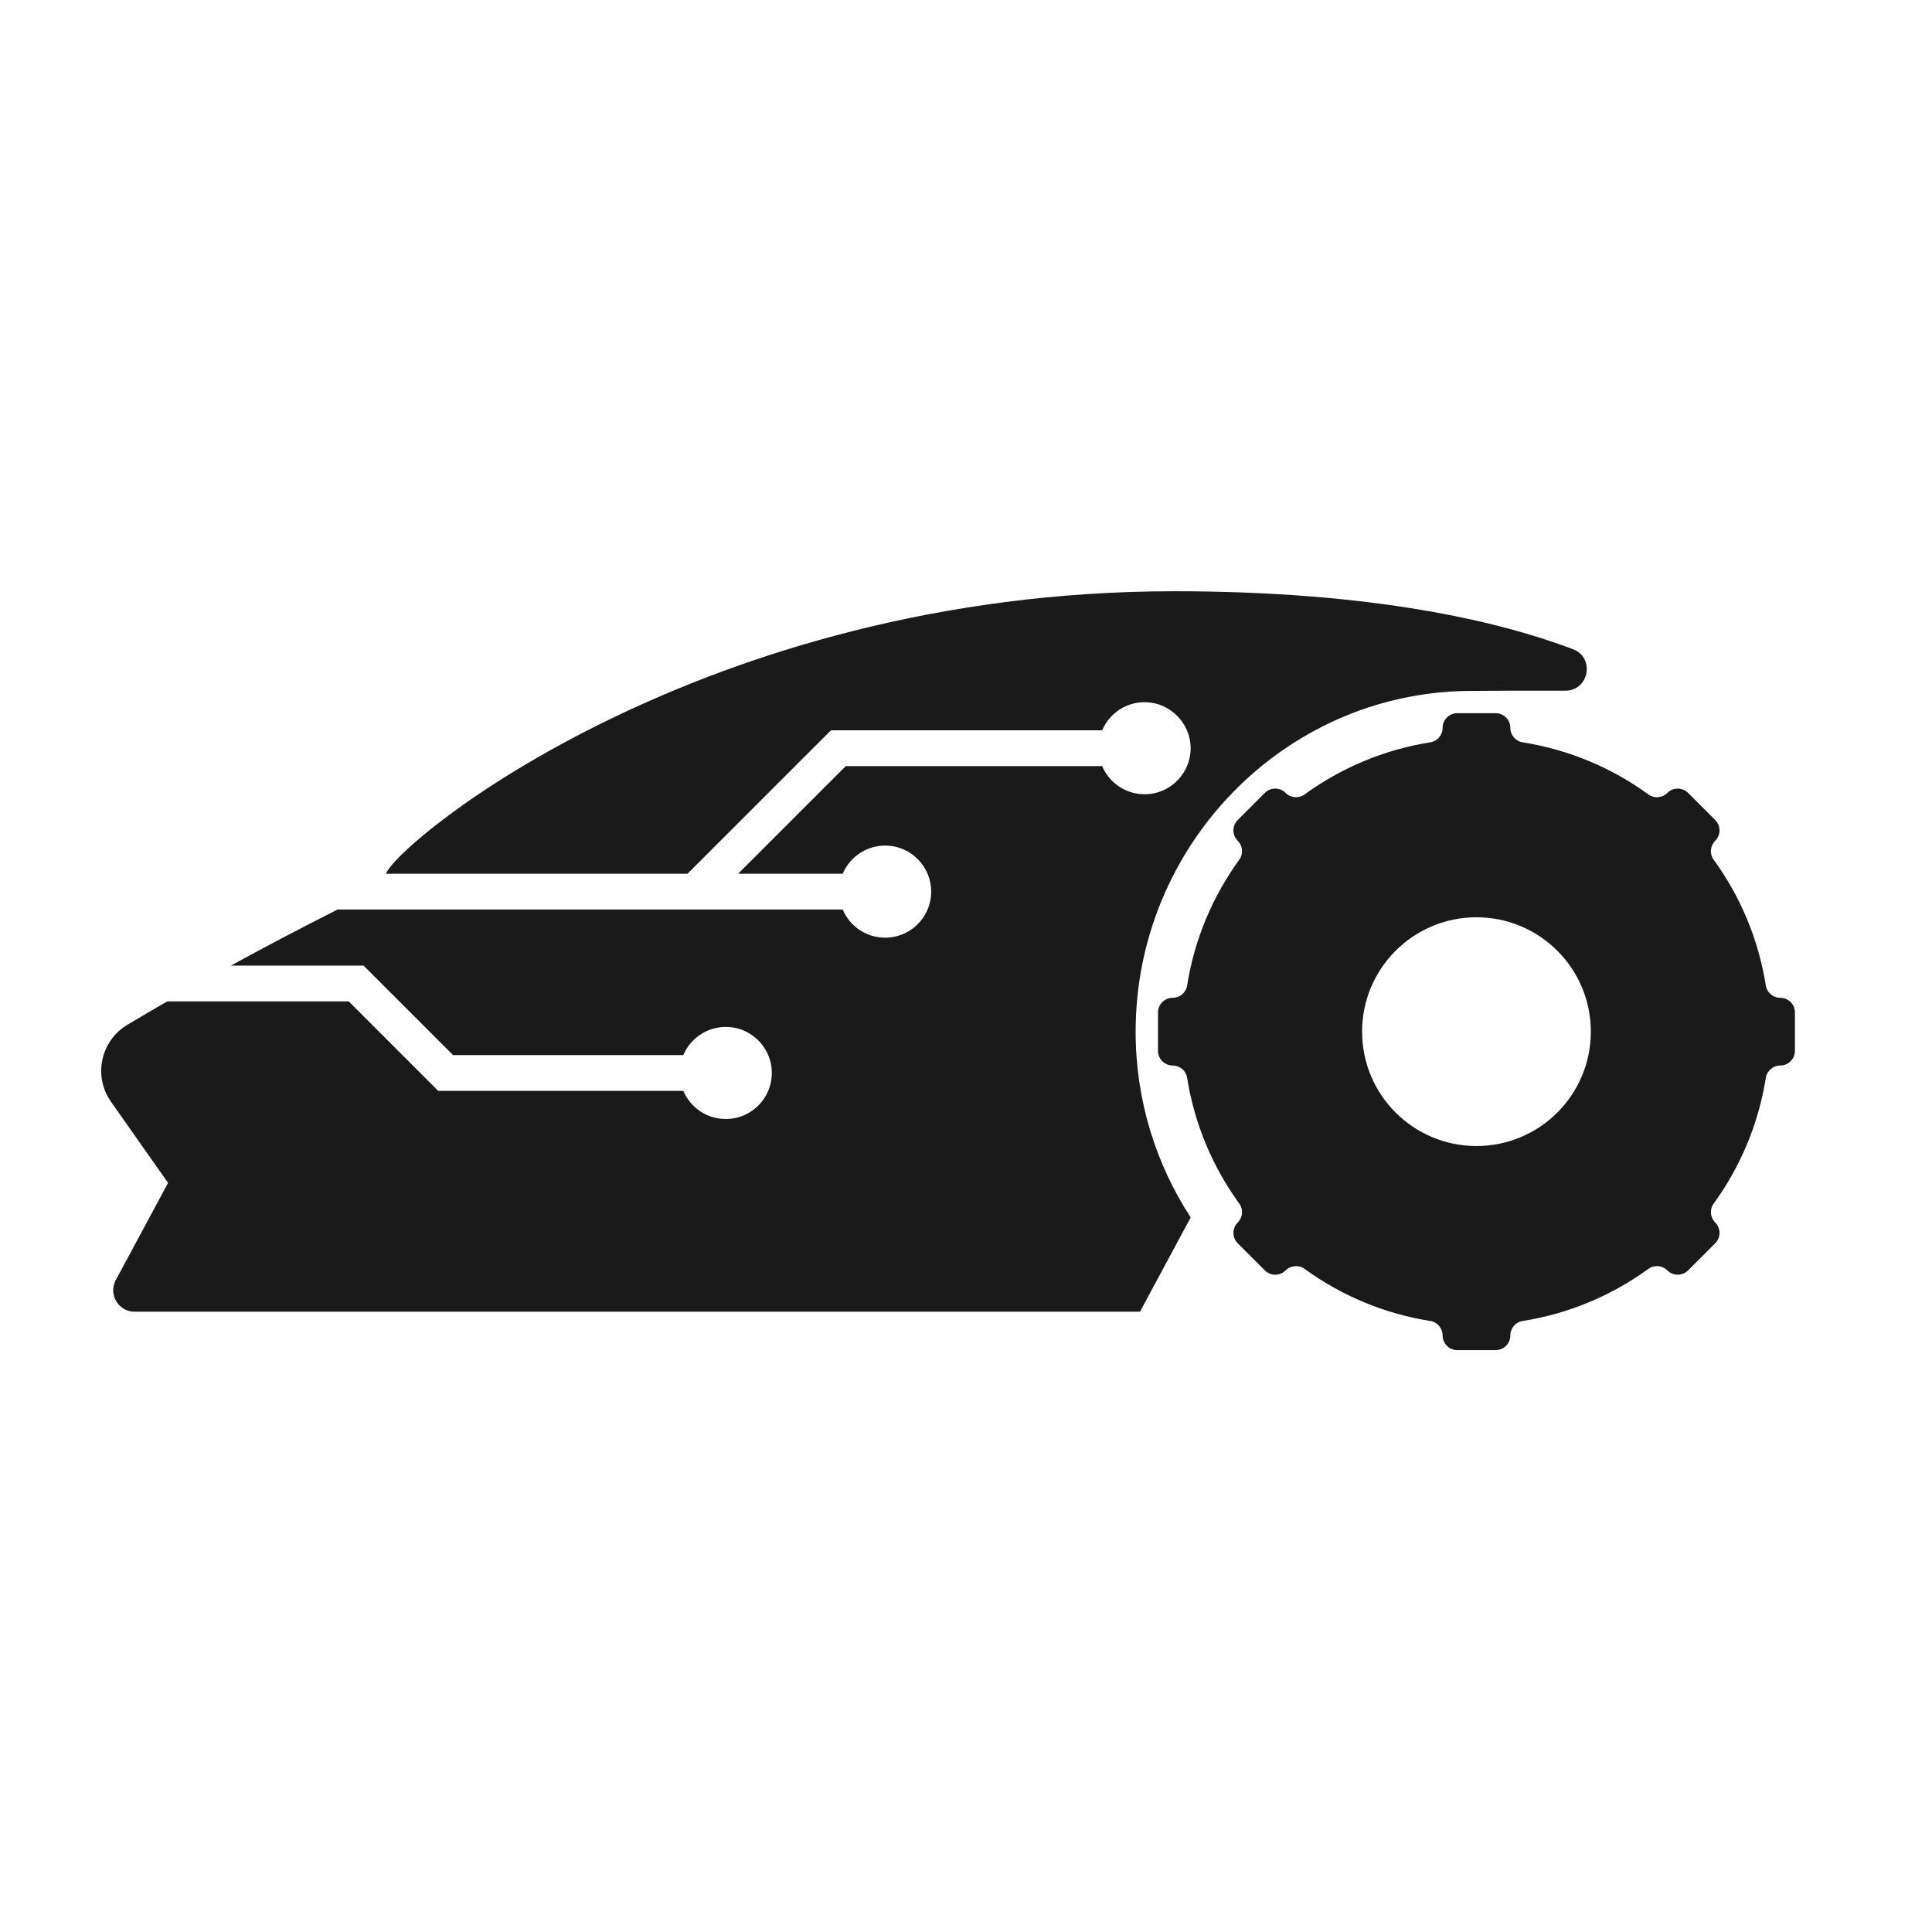
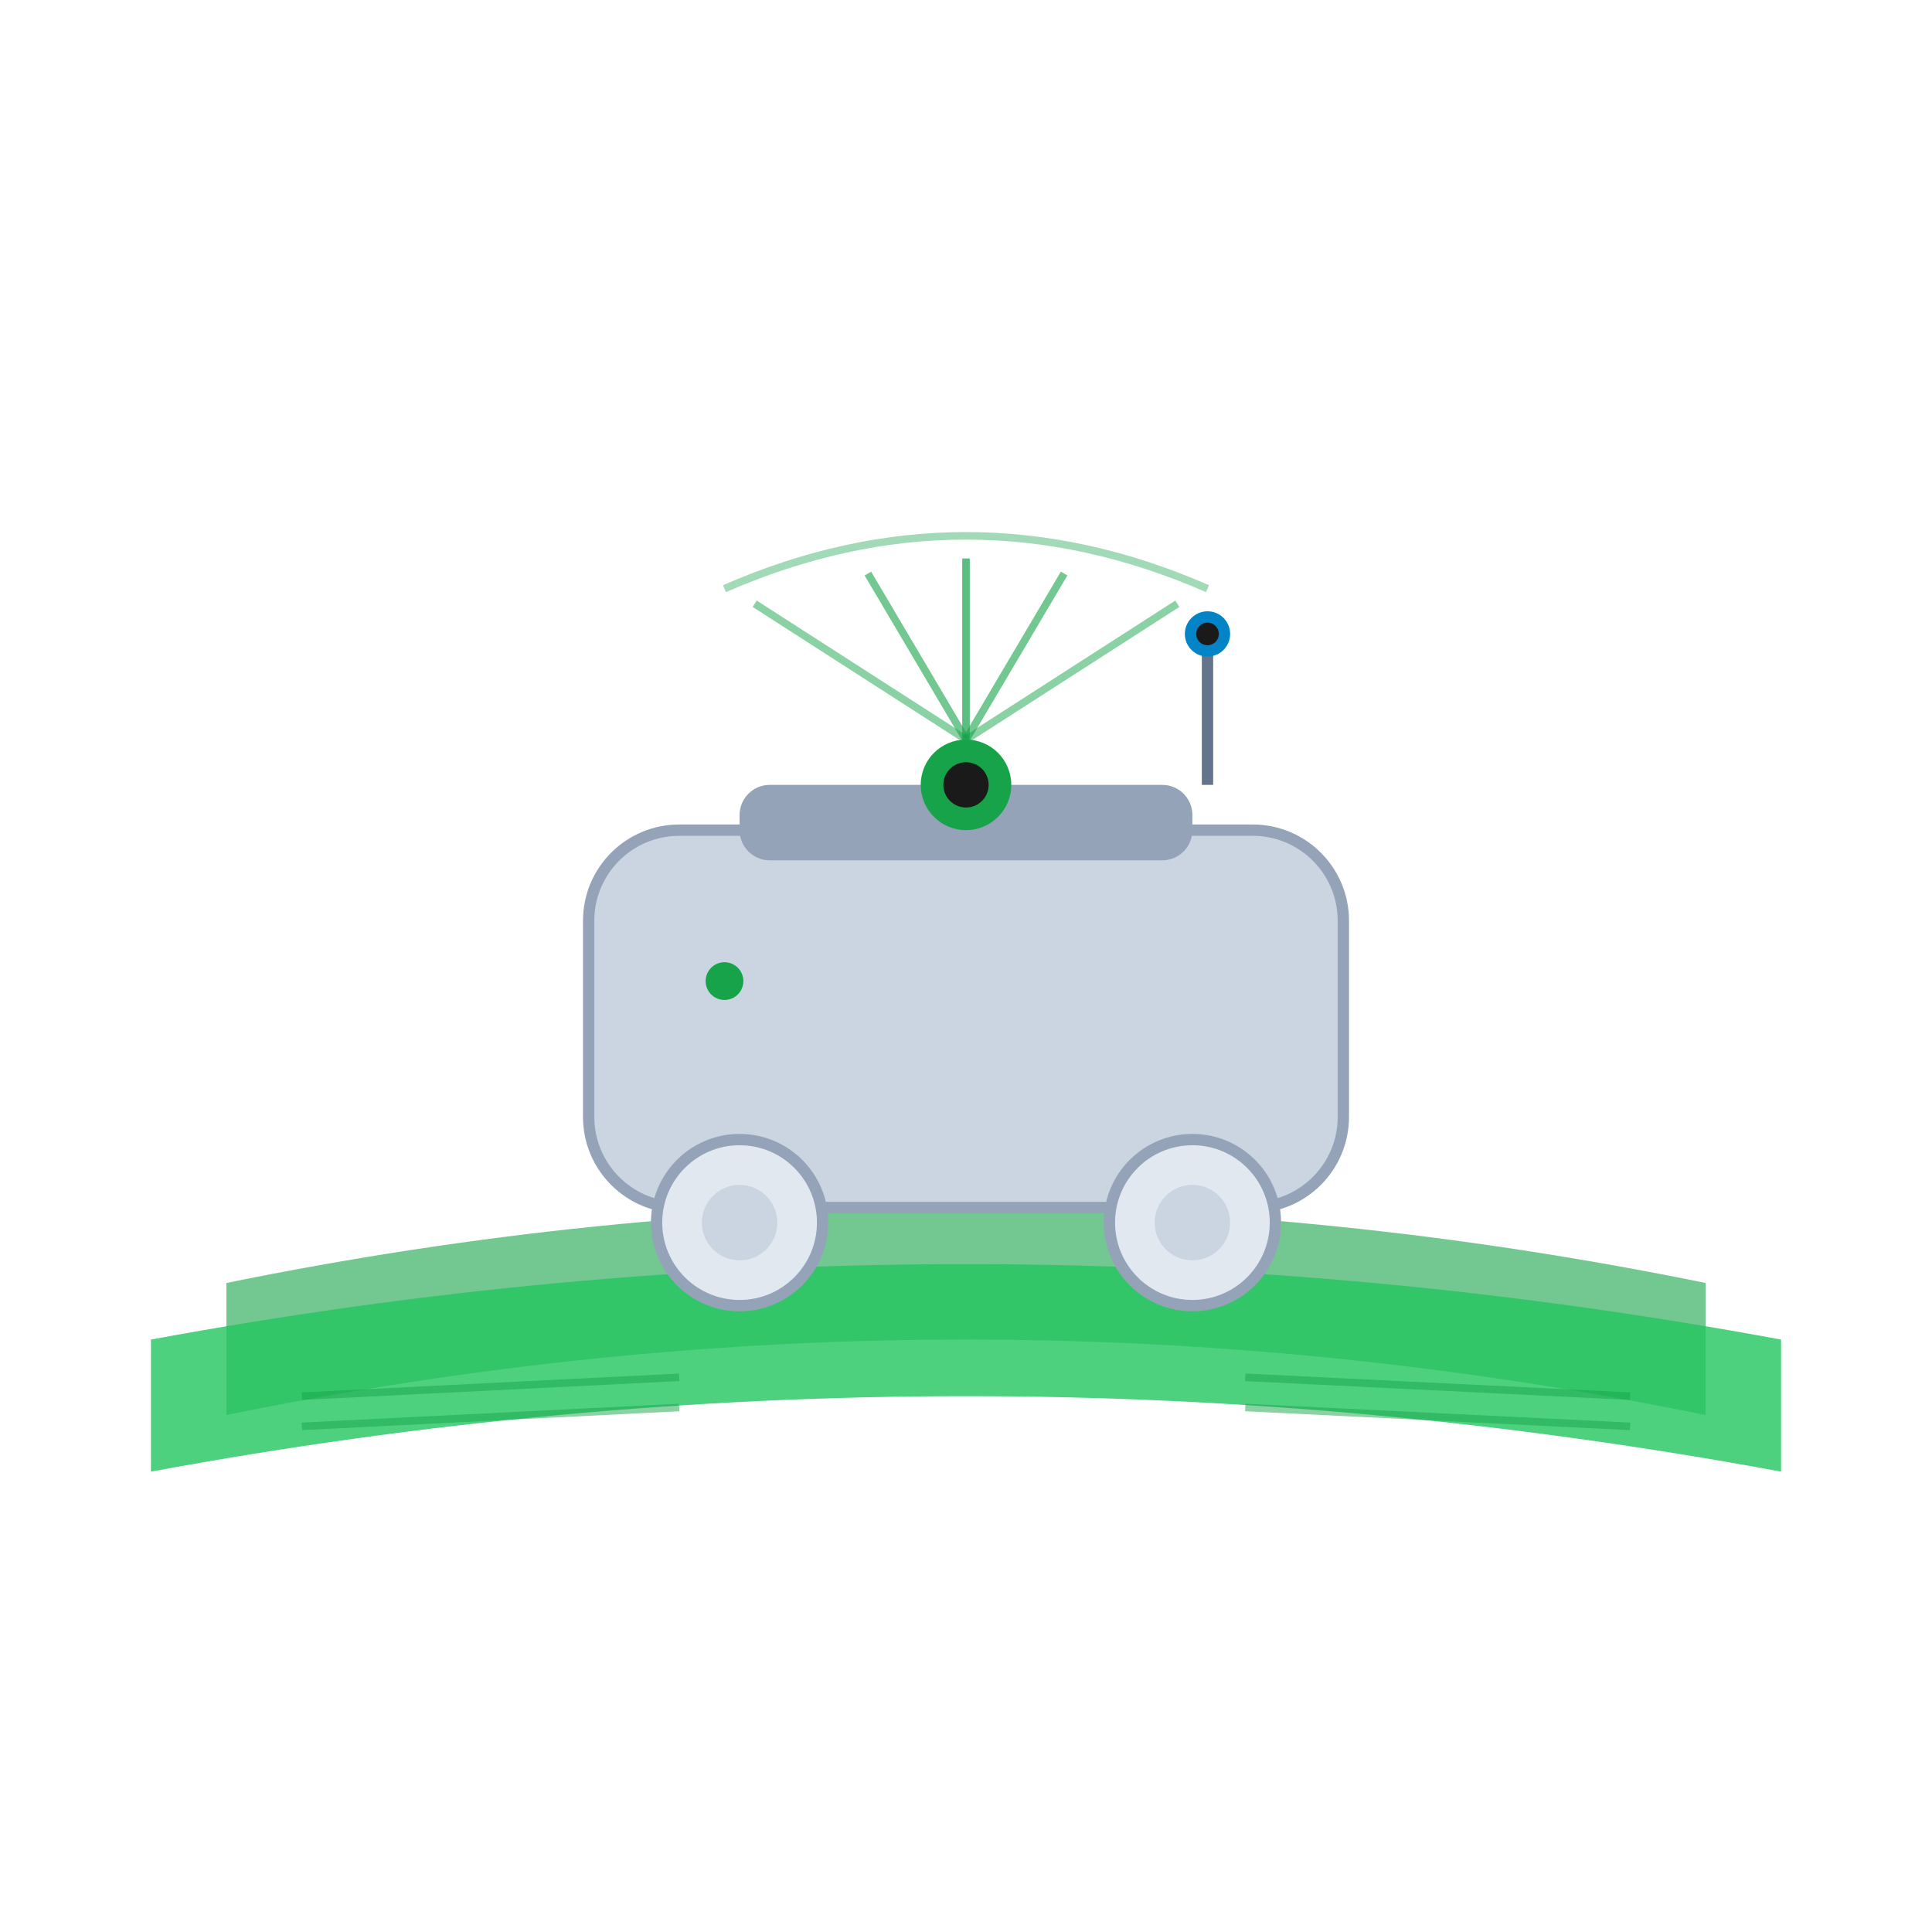
- <svg xmlns="http://www.w3.org/2000/svg" width="100%" height="100%" viewBox="0 0 1000 1000" version="1.1" xml:space="preserve" style="fill-rule:evenodd;clip-rule:evenodd;stroke-linejoin:round;stroke-miterlimit:2;">
-   <g>
-     <g id="Layer-1">
-       <g>
-         <path d="M814.127,336.006C776.756,321.876 711.68,306.03 607.766,306.03C364.054,306.03 206.653,434.842 199.773,452.243L355.851,452.243L430.089,378.005L570.488,378.005C574.217,369.182 583.1,363.066 593.368,363.457C605.635,363.922 615.788,374.074 616.254,386.341C616.771,399.927 605.909,411.102 592.441,411.102C582.564,411.102 574.093,405.095 570.476,396.535L437.764,396.535L382.057,452.243L436.177,452.243C440.218,442.676 450.328,436.296 461.683,437.932C472.25,439.454 480.645,448.176 481.821,458.787C483.414,473.166 472.198,485.339 458.139,485.339C448.264,485.339 439.793,479.332 436.177,470.772L174.736,470.772C154.424,481.001 135.893,490.815 119.522,499.782L188.177,499.782L234.494,546.098L353.689,546.098C357.732,536.529 367.84,530.152 379.195,531.788C389.762,533.31 398.157,542.03 399.333,552.641C400.926,567.02 389.712,579.195 375.653,579.195C365.776,579.195 357.305,573.186 353.689,564.628L226.817,564.628L180.502,518.311L86.559,518.311C78.765,522.81 71.848,526.888 65.904,530.447C52.04,538.747 48.161,557.071 57.461,570.286L86.991,612.252L59.929,662.58C55.949,669.979 61.309,678.946 69.709,678.946L590.052,678.946C601.928,656.865 604.424,652.223 616.3,630.144C598.277,602.485 587.803,569.457 587.803,533.983C587.803,438.089 664.289,358.845 759.618,357.625C770.422,357.486 790.858,357.471 810.17,357.497C822.524,357.513 825.682,340.375 814.127,336.006" style="fill:#1A1A1A;fill-rule:nonzero;" />
-       </g>
-       <g>
-         <path d="M764.22,593.183C731.524,593.183 705.019,566.677 705.019,533.981C705.019,501.285 731.524,474.78 764.22,474.78C796.916,474.78 823.422,501.285 823.422,533.981C823.422,566.677 796.916,593.183 764.22,593.183M921.461,516.459C917.76,516.459 914.568,513.788 913.991,510.131C910.184,486.051 900.715,463.866 886.985,444.966C884.806,441.963 885.162,437.821 887.786,435.198L887.799,435.185C890.763,432.22 890.763,427.412 887.799,424.446L873.755,410.404C870.79,407.439 865.982,407.439 863.016,410.404L863.005,410.417C860.383,413.04 856.24,413.397 853.238,411.217C834.335,397.486 812.151,388.017 788.07,384.212C784.413,383.633 781.743,380.444 781.743,376.739C781.743,372.546 778.344,369.146 774.151,369.146L754.29,369.146C750.097,369.146 746.696,372.546 746.696,376.739C746.696,380.444 744.029,383.633 740.37,384.212C716.29,388.017 694.105,397.486 675.205,411.217C672.204,413.397 668.061,413.04 665.436,410.417L665.424,410.404C662.459,407.439 657.651,407.439 654.687,410.404L640.643,424.446C637.678,427.412 637.678,432.22 640.643,435.185L640.656,435.198C643.279,437.821 643.636,441.965 641.456,444.966C627.725,463.866 618.256,486.051 614.449,510.131C613.872,513.788 610.683,516.459 606.979,516.459C602.785,516.459 599.385,519.858 599.385,524.053L599.385,543.912C599.385,548.105 602.785,551.506 606.979,551.506C610.683,551.506 613.872,554.174 614.449,557.833C618.256,581.912 627.725,604.096 641.456,622.999C643.636,625.999 643.279,630.142 640.656,632.766L640.643,632.779C637.678,635.743 637.678,640.551 640.643,643.516L654.687,657.56C657.651,660.525 662.459,660.525 665.424,657.56L665.436,657.547C668.061,654.923 672.204,654.567 675.205,656.746C694.105,670.476 716.29,679.947 740.37,683.752C744.029,684.329 746.696,687.521 746.696,691.224C746.696,695.419 750.097,698.818 754.29,698.818L774.151,698.818C778.344,698.818 781.743,695.419 781.743,691.224C781.743,687.521 784.413,684.329 788.07,683.752C812.151,679.947 834.335,670.476 853.238,656.746C856.24,654.567 860.383,654.923 863.005,657.547L863.016,657.56C865.982,660.525 870.79,660.525 873.755,657.56L887.799,643.516C890.763,640.551 890.763,635.744 887.799,632.779L887.786,632.766C885.162,630.142 884.806,625.999 886.985,622.999C900.715,604.096 910.184,581.912 913.991,557.833C914.568,554.174 917.76,551.506 921.461,551.506C925.656,551.506 929.055,548.105 929.055,543.912L929.055,524.053C929.055,519.858 925.656,516.459 921.461,516.459" style="fill:#1A1A1A;fill-rule:nonzero;" />
-       </g>
-     </g>
-   </g>
+ <svg xmlns="http://www.w3.org/2000/svg" viewBox="0 0 512 512" fill="none">
+   <path d="M60 340 Q256 300 452 340 L452 375 Q256 335 60 375 Z" fill="#16a34a" opacity="0.6" />
+   <path d="M40 355 Q256 315 472 355 L472 390 Q256 350 40 390 Z" fill="#22c55e" opacity="0.8" />
+   <rect x="156" y="220" rx="24" ry="24" width="200" height="100" fill="#cbd5e1" />
+   <rect x="156" y="220" rx="24" ry="24" width="200" height="100" stroke="#94a3b8" stroke-width="3" />
+   <rect x="196" y="208" rx="8" ry="8" width="120" height="20" fill="#94a3b8" />
+   <circle cx="196" cy="324" r="22" fill="#e2e8f0" stroke="#94a3b8" stroke-width="3" />
+   <circle cx="196" cy="324" r="10" fill="#cbd5e1" />
+   <circle cx="316" cy="324" r="22" fill="#e2e8f0" stroke="#94a3b8" stroke-width="3" />
+   <circle cx="316" cy="324" r="10" fill="#cbd5e1" />
+   <circle cx="256" cy="208" r="12" fill="#16a34a" />
+   <circle cx="256" cy="208" r="6" fill="#1a1a1a" />
+   <line x1="256" y1="196" x2="200" y2="160" stroke="#16a34a" stroke-width="2" opacity="0.5" />
+   <line x1="256" y1="196" x2="230" y2="152" stroke="#16a34a" stroke-width="2" opacity="0.6" />
+   <line x1="256" y1="196" x2="256" y2="148" stroke="#16a34a" stroke-width="2" opacity="0.7" />
+   <line x1="256" y1="196" x2="282" y2="152" stroke="#16a34a" stroke-width="2" opacity="0.6" />
+   <line x1="256" y1="196" x2="312" y2="160" stroke="#16a34a" stroke-width="2" opacity="0.5" />
+   <path d="M192 156 Q256 128 320 156" stroke="#16a34a" stroke-width="2" fill="none" opacity="0.4" />
+   <line x1="320" y1="208" x2="320" y2="172" stroke="#64748b" stroke-width="3" />
+   <circle cx="320" cy="168" r="6" fill="#0284c7" />
+   <circle cx="320" cy="168" r="3" fill="#1a1a1a" />
+   <circle cx="192" cy="260" r="5" fill="#16a34a" />
+   <line x1="80" y1="370" x2="180" y2="365" stroke="#16a34a" stroke-width="2" opacity="0.5" />
+   <line x1="80" y1="378" x2="180" y2="373" stroke="#16a34a" stroke-width="2" opacity="0.5" />
+   <line x1="330" y1="365" x2="432" y2="370" stroke="#16a34a" stroke-width="2" opacity="0.5" />
+   <line x1="330" y1="373" x2="432" y2="378" stroke="#16a34a" stroke-width="2" opacity="0.5" />
</svg>
